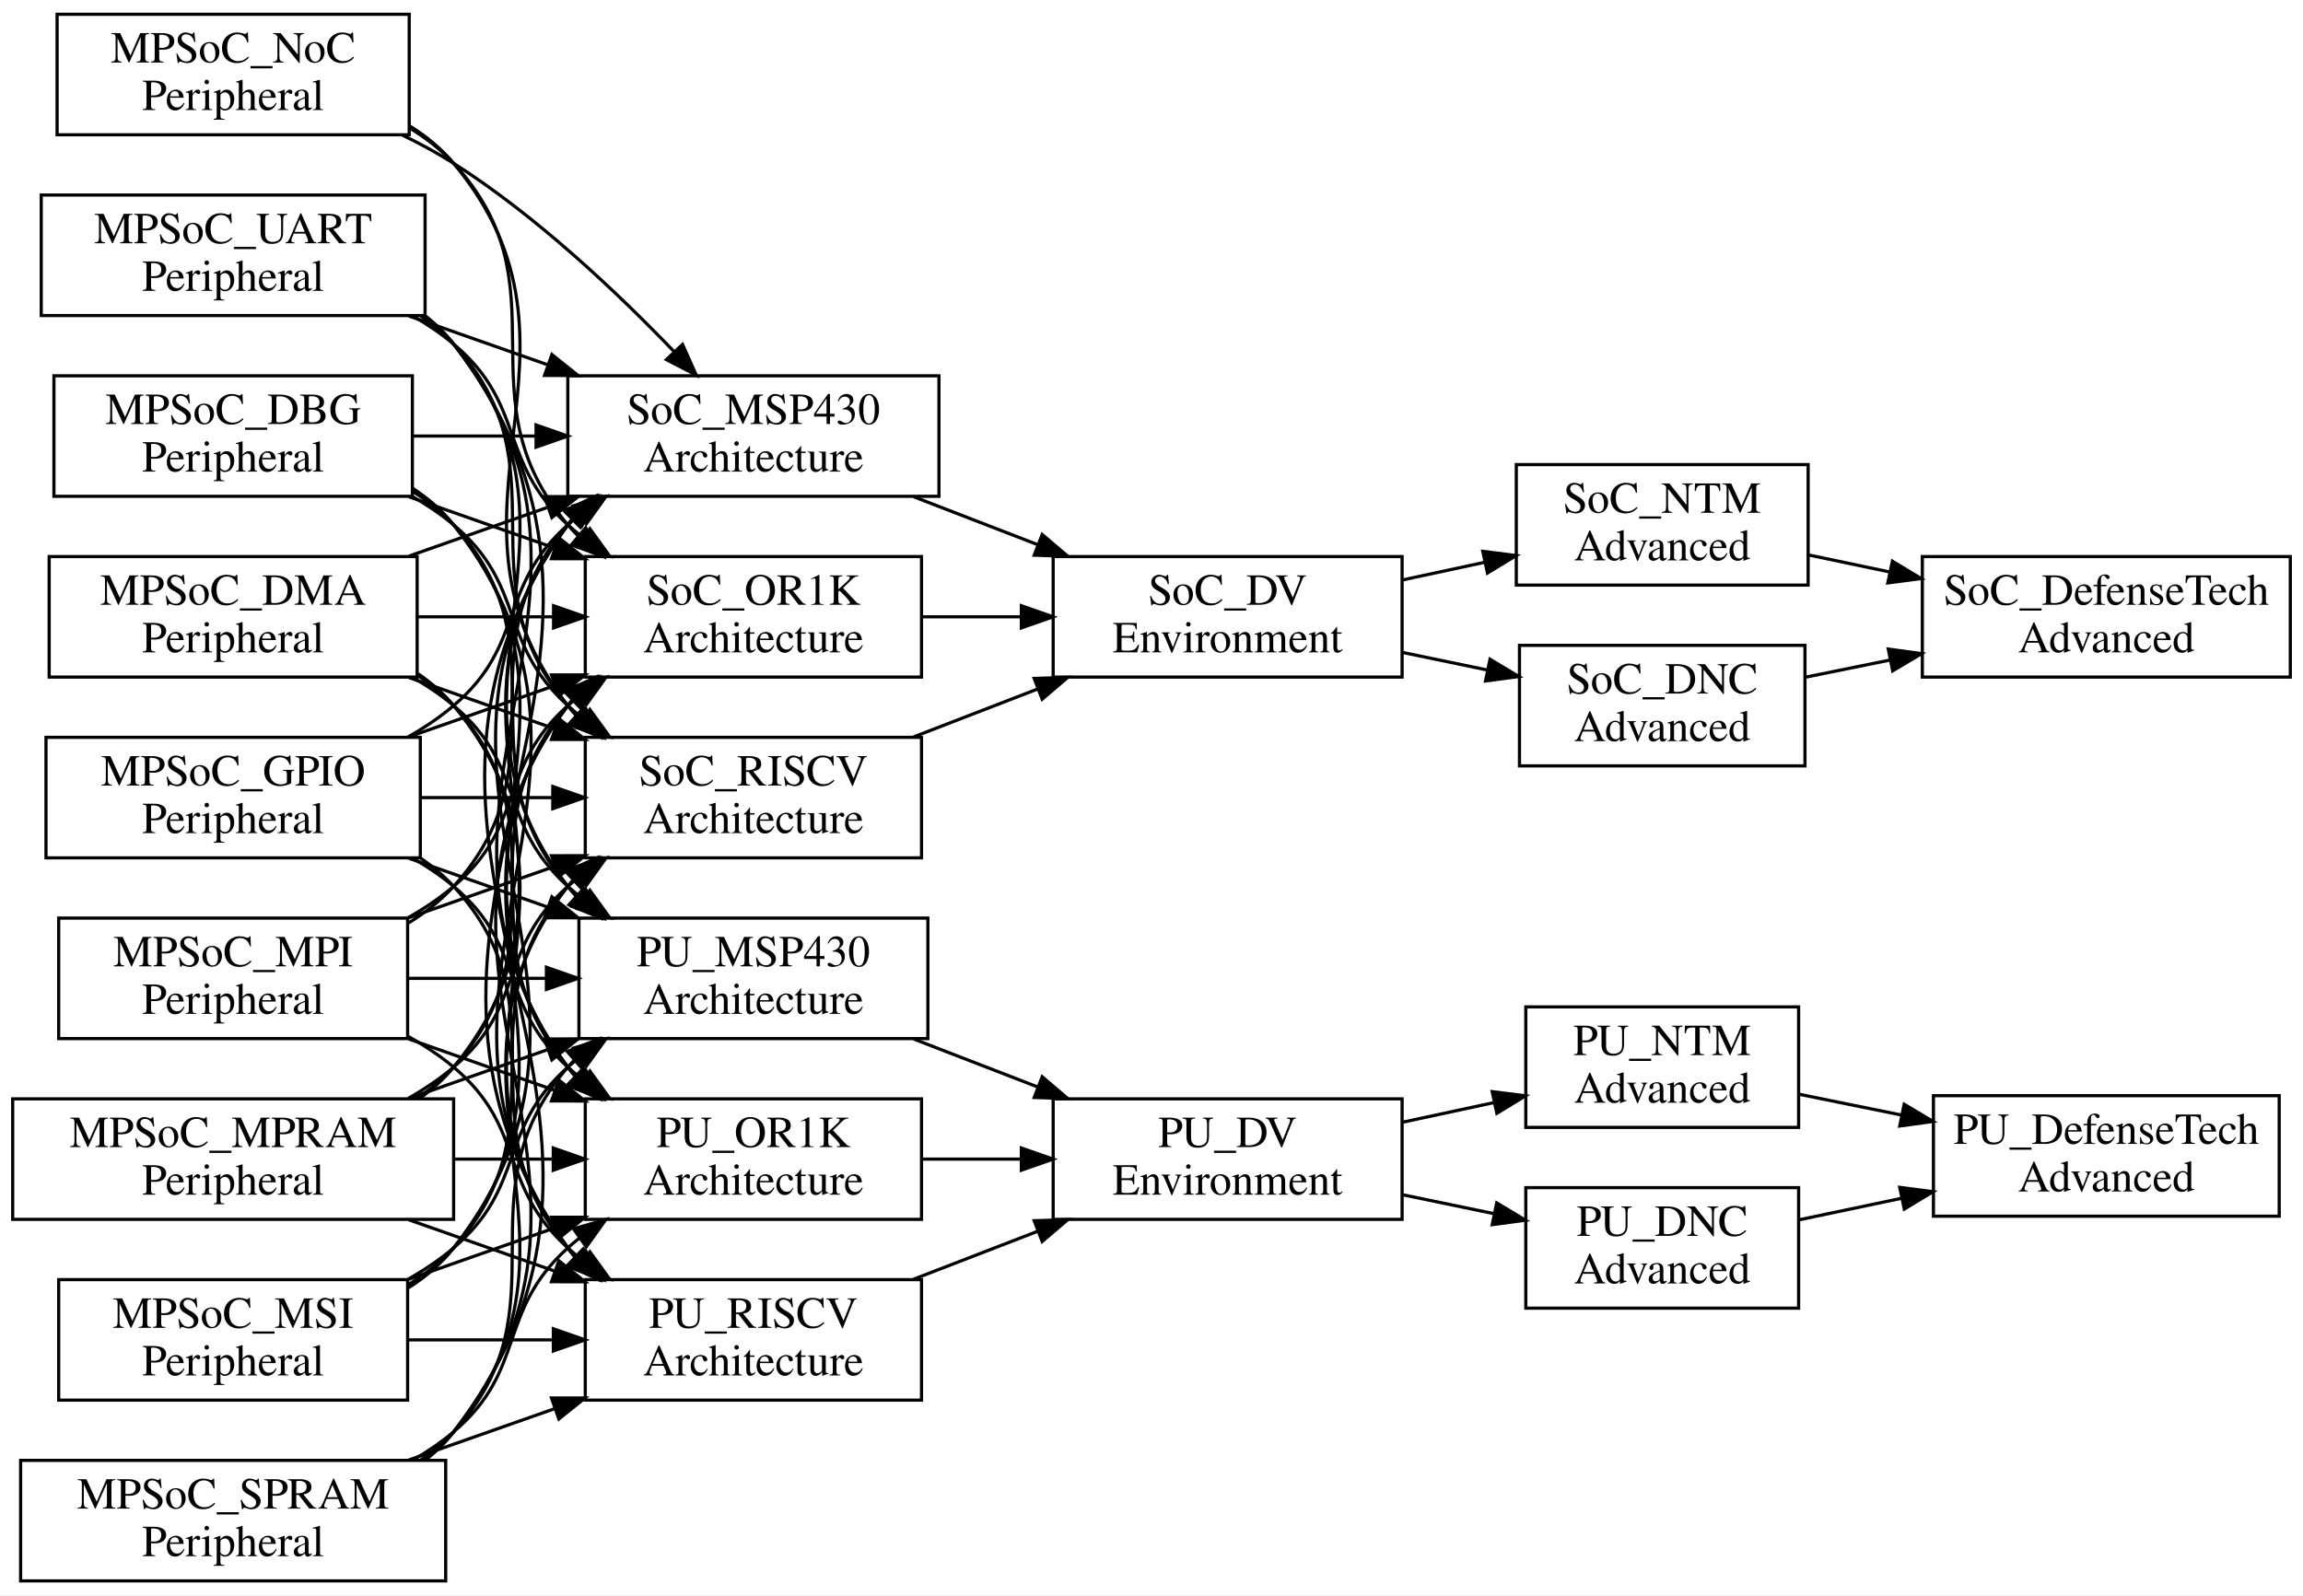
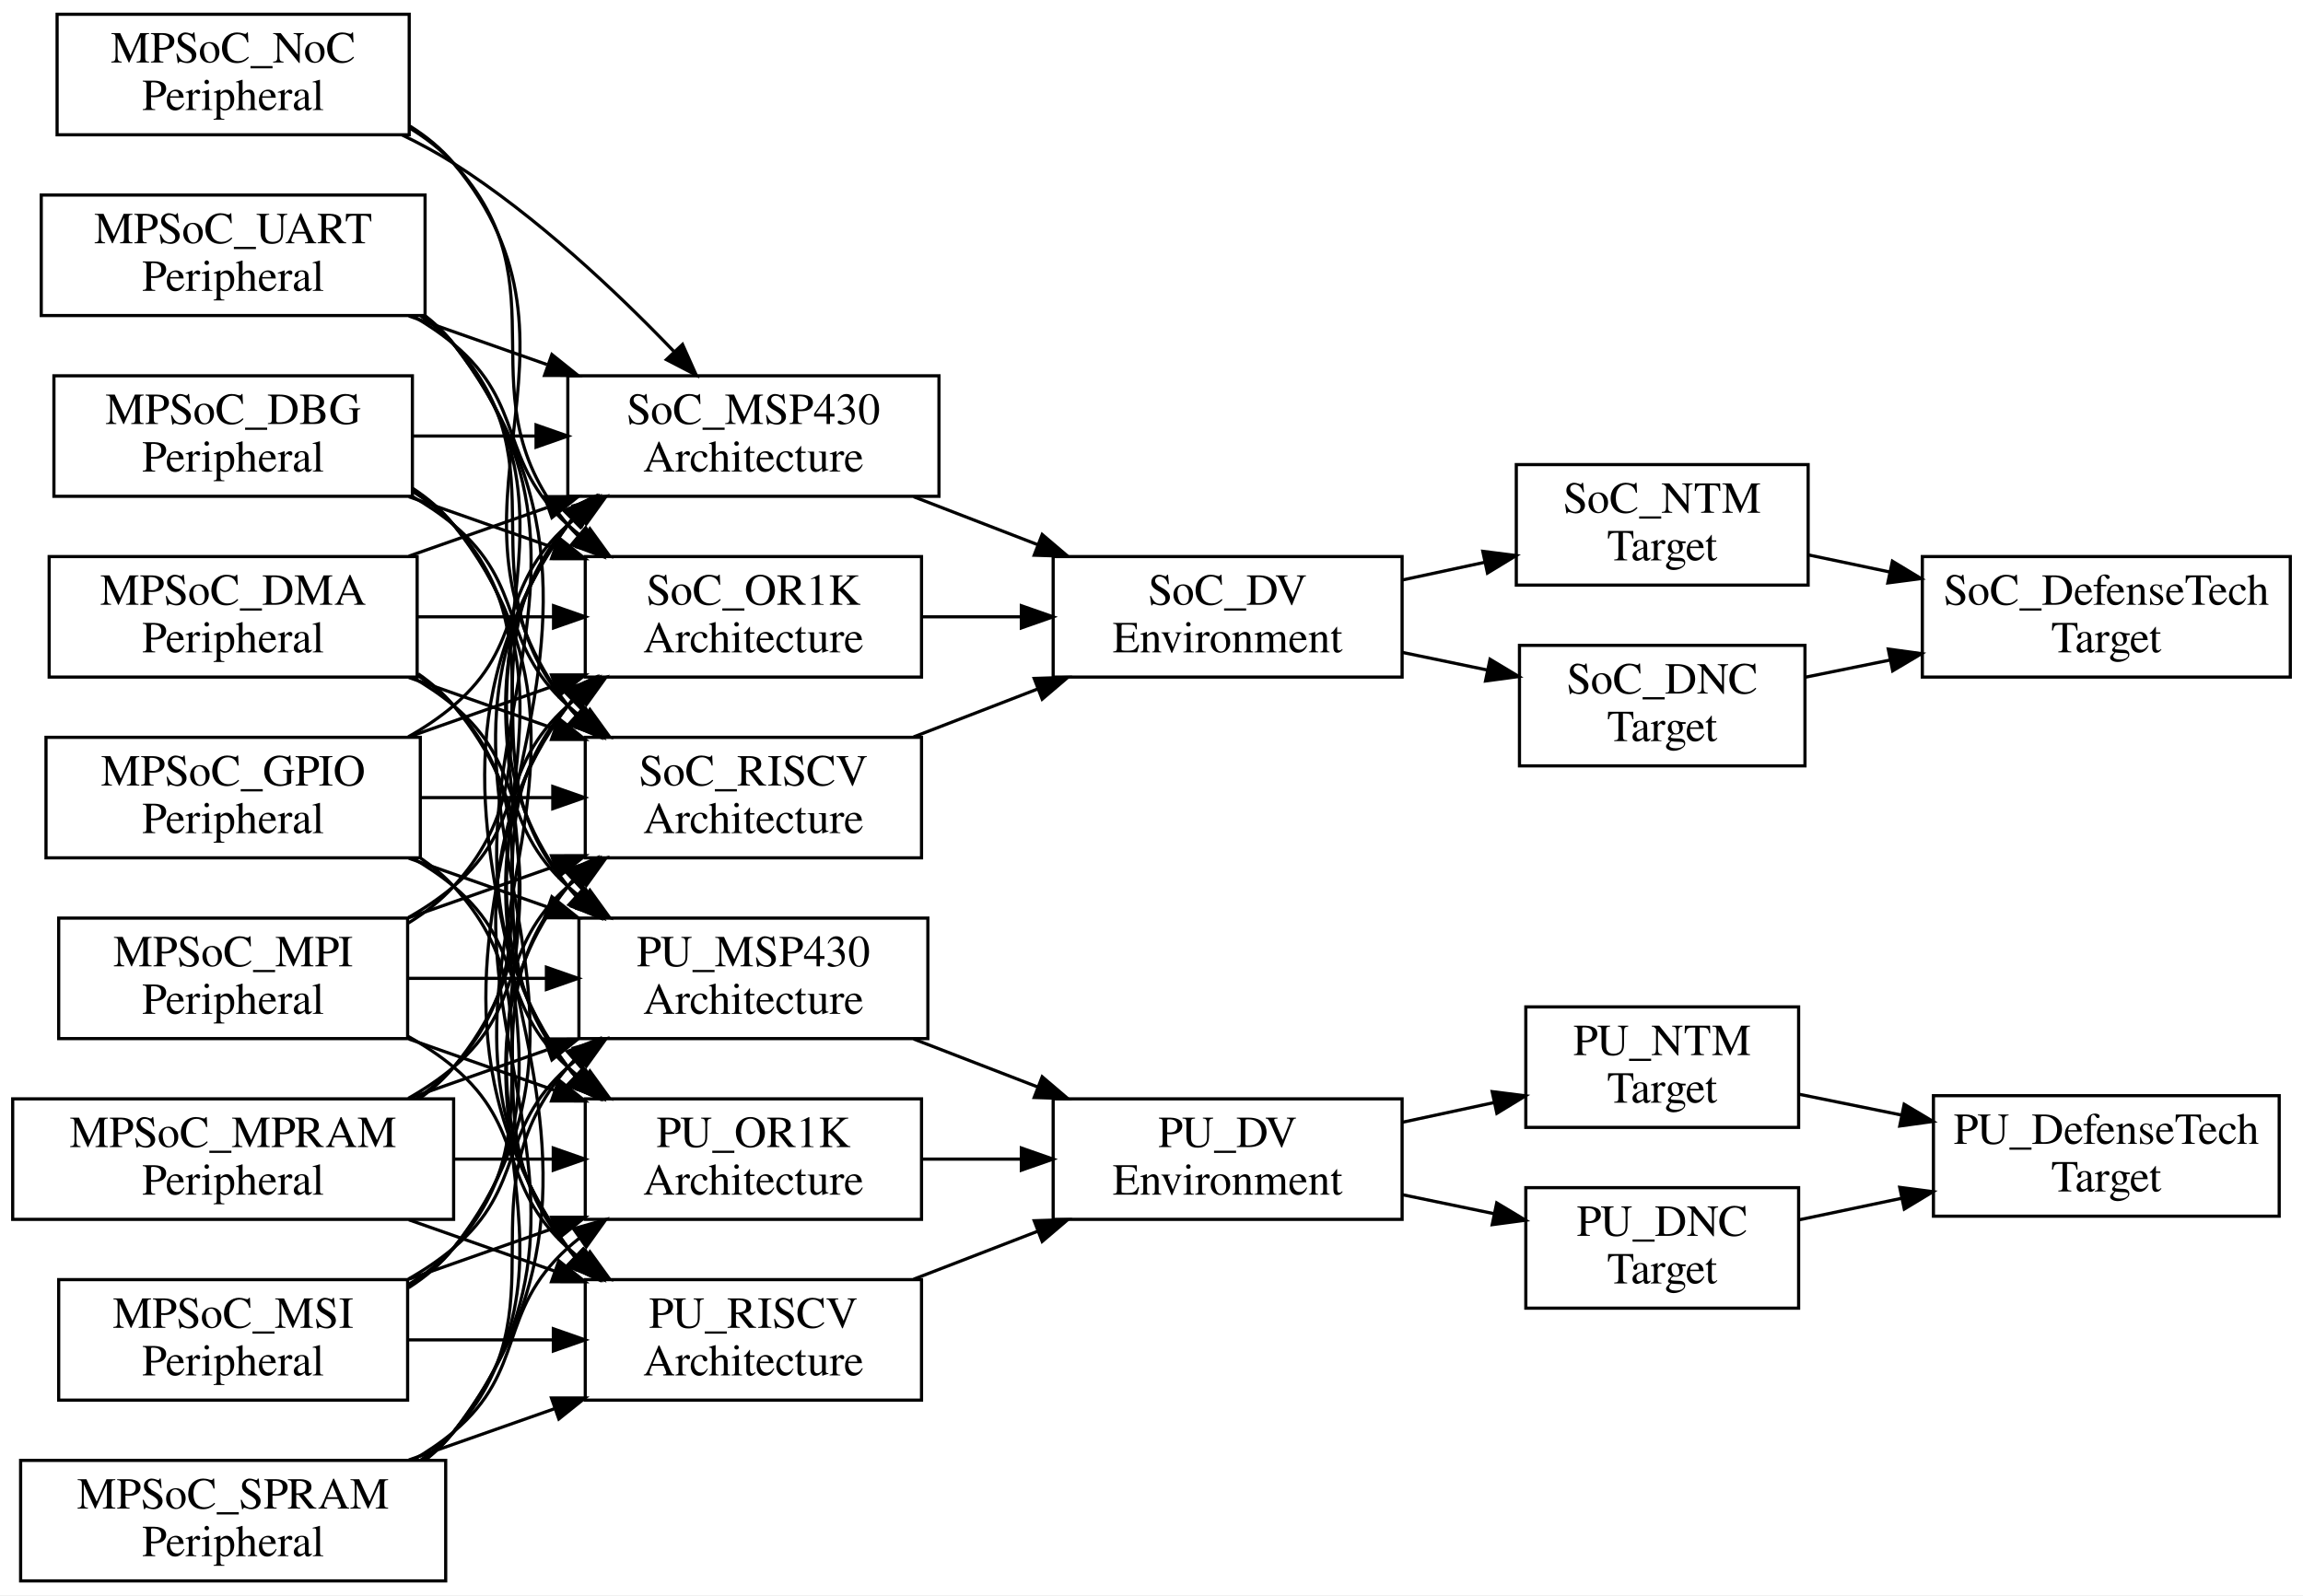
<svg xmlns="http://www.w3.org/2000/svg" width="726pt" height="503pt" viewBox="0.00 0.00 726.00 503.00">
  <g id="graph0" class="graph" transform="scale(1 1) rotate(0) translate(4 499)">
    <polygon fill="white" stroke="transparent" points="-4,4 -4,-499 722,-499 722,4 -4,4" />
    <g id="node1" class="node">
      <polygon fill="none" stroke="black" points="13,-342.5 13,-380.5 126,-380.5 126,-342.5 13,-342.5" />
      <text text-anchor="middle" x="69.5" y="-365.3" font-family="Times,serif" font-size="14.00">MPSoC_DBG </text>
      <text text-anchor="middle" x="69.5" y="-350.3" font-family="Times,serif" font-size="14.00">Peripheral</text>
    </g>
    <g id="node10" class="node">
      <polygon fill="none" stroke="black" points="175,-342.5 175,-380.5 292,-380.5 292,-342.5 175,-342.5" />
      <text text-anchor="middle" x="233.5" y="-365.3" font-family="Times,serif" font-size="14.00">SoC_MSP430 </text>
      <text text-anchor="middle" x="233.5" y="-350.3" font-family="Times,serif" font-size="14.00">Architecture</text>
    </g>
    <g id="edge1" class="edge">
      <path fill="none" stroke="black" d="M126.25,-361.5C138.67,-361.5 151.97,-361.5 164.82,-361.5" />
      <polygon fill="black" stroke="black" points="164.99,-365 174.99,-361.5 164.99,-358 164.99,-365" />
    </g>
    <g id="node11" class="node">
      <polygon fill="none" stroke="black" points="180.5,-285.5 180.5,-323.5 286.5,-323.5 286.5,-285.5 180.5,-285.5" />
      <text text-anchor="middle" x="233.5" y="-308.3" font-family="Times,serif" font-size="14.00">SoC_OR1K </text>
      <text text-anchor="middle" x="233.5" y="-293.3" font-family="Times,serif" font-size="14.00">Architecture</text>
    </g>
    <g id="edge18" class="edge">
      <path fill="none" stroke="black" d="M124.89,-342.36C139.6,-337.19 155.62,-331.55 170.69,-326.25" />
      <polygon fill="black" stroke="black" points="172.17,-329.44 180.44,-322.82 169.85,-322.83 172.17,-329.44" />
    </g>
    <g id="node12" class="node">
      <polygon fill="none" stroke="black" points="180.5,-228.5 180.5,-266.5 286.5,-266.5 286.5,-228.5 180.5,-228.5" />
      <text text-anchor="middle" x="233.5" y="-251.3" font-family="Times,serif" font-size="14.00">SoC_RISCV </text>
      <text text-anchor="middle" x="233.5" y="-236.3" font-family="Times,serif" font-size="14.00">Architecture</text>
    </g>
    <g id="edge35" class="edge">
      <path fill="none" stroke="black" d="M126.1,-342.39C130.68,-339.76 135.06,-336.8 139,-333.5 161.96,-314.25 152.82,-296.64 175,-276.5 176.49,-275.15 178.05,-273.84 179.68,-272.58" />
      <polygon fill="black" stroke="black" points="181.96,-275.26 188.17,-266.68 177.96,-269.51 181.96,-275.26" />
    </g>
    <g id="node13" class="node">
      <polygon fill="none" stroke="black" points="178.5,-171.5 178.5,-209.5 288.5,-209.5 288.5,-171.5 178.5,-171.5" />
      <text text-anchor="middle" x="233.5" y="-194.3" font-family="Times,serif" font-size="14.00">PU_MSP430 </text>
      <text text-anchor="middle" x="233.5" y="-179.3" font-family="Times,serif" font-size="14.00">Architecture</text>
    </g>
    <g id="edge10" class="edge">
      <path fill="none" stroke="black" d="M126.08,-344.04C130.84,-341.05 135.26,-337.56 139,-333.5 175,-294.42 140.58,-259.97 175,-219.5 176,-218.33 177.05,-217.2 178.16,-216.11" />
      <polygon fill="black" stroke="black" points="180.63,-218.61 186.07,-209.51 176.15,-213.23 180.63,-218.61" />
    </g>
    <g id="node14" class="node">
      <polygon fill="none" stroke="black" points="180.5,-114.5 180.5,-152.5 286.5,-152.5 286.5,-114.5 180.5,-114.5" />
      <text text-anchor="middle" x="233.5" y="-137.3" font-family="Times,serif" font-size="14.00">PU_OR1K </text>
      <text text-anchor="middle" x="233.5" y="-122.3" font-family="Times,serif" font-size="14.00">Architecture</text>
    </g>
    <g id="edge27" class="edge">
      <path fill="none" stroke="black" d="M126.18,-344.63C130.98,-341.52 135.38,-337.84 139,-333.5 188.74,-273.85 127.65,-224.07 175,-162.5 175.81,-161.45 176.66,-160.44 177.55,-159.46" />
      <polygon fill="black" stroke="black" points="180.06,-161.91 185.14,-152.61 175.37,-156.72 180.06,-161.91" />
    </g>
    <g id="node15" class="node">
      <polygon fill="none" stroke="black" points="180.5,-57.5 180.5,-95.5 286.5,-95.5 286.5,-57.5 180.5,-57.5" />
      <text text-anchor="middle" x="233.5" y="-80.3" font-family="Times,serif" font-size="14.00">PU_RISCV </text>
      <text text-anchor="middle" x="233.5" y="-65.3" font-family="Times,serif" font-size="14.00">Architecture</text>
    </g>
    <g id="edge44" class="edge">
      <path fill="none" stroke="black" d="M126.08,-345.03C130.97,-341.84 135.41,-338.03 139,-333.5 202.68,-253.07 114.55,-188.39 175,-105.5 175.68,-104.57 176.39,-103.68 177.14,-102.8" />
      <polygon fill="black" stroke="black" points="179.81,-105.09 184.67,-95.67 175,-100.01 179.81,-105.09" />
    </g>
    <g id="node2" class="node">
      <polygon fill="none" stroke="black" points="11.5,-285.5 11.5,-323.5 127.5,-323.5 127.5,-285.5 11.5,-285.5" />
      <text text-anchor="middle" x="69.5" y="-308.3" font-family="Times,serif" font-size="14.00">MPSoC_DMA </text>
      <text text-anchor="middle" x="69.5" y="-293.3" font-family="Times,serif" font-size="14.00">Peripheral</text>
    </g>
    <g id="edge2" class="edge">
      <path fill="none" stroke="black" d="M124.89,-323.64C138.86,-328.55 154.01,-333.88 168.42,-338.95" />
      <polygon fill="black" stroke="black" points="167.65,-342.39 178.25,-342.41 169.98,-335.79 167.65,-342.39" />
    </g>
    <g id="edge19" class="edge">
      <path fill="none" stroke="black" d="M127.62,-304.5C141.47,-304.5 156.35,-304.5 170.42,-304.5" />
      <polygon fill="black" stroke="black" points="170.5,-308 180.5,-304.5 170.5,-301 170.5,-308" />
    </g>
    <g id="edge36" class="edge">
      <path fill="none" stroke="black" d="M124.89,-285.36C139.6,-280.19 155.62,-274.55 170.69,-269.25" />
      <polygon fill="black" stroke="black" points="172.17,-272.44 180.44,-265.82 169.85,-265.83 172.17,-272.44" />
    </g>
    <g id="edge11" class="edge">
      <path fill="none" stroke="black" d="M126.1,-285.39C130.68,-282.76 135.06,-279.8 139,-276.5 161.96,-257.25 152.82,-239.64 175,-219.5 176.49,-218.15 178.05,-216.84 179.68,-215.58" />
      <polygon fill="black" stroke="black" points="181.96,-218.26 188.17,-209.68 177.96,-212.51 181.96,-218.26" />
    </g>
    <g id="edge28" class="edge">
      <path fill="none" stroke="black" d="M127.72,-285.98C131.86,-283.23 135.69,-280.09 139,-276.5 175,-237.42 140.58,-202.97 175,-162.5 176,-161.33 177.05,-160.2 178.16,-159.11" />
      <polygon fill="black" stroke="black" points="180.63,-161.61 186.07,-152.51 176.15,-156.23 180.63,-161.61" />
    </g>
    <g id="edge45" class="edge">
      <path fill="none" stroke="black" d="M127.8,-286.55C131.97,-283.67 135.79,-280.35 139,-276.5 188.74,-216.85 127.65,-167.07 175,-105.5 175.81,-104.45 176.66,-103.44 177.55,-102.46" />
      <polygon fill="black" stroke="black" points="180.06,-104.91 185.14,-95.61 175.37,-99.72 180.06,-104.91" />
    </g>
    <g id="node3" class="node">
      <polygon fill="none" stroke="black" points="10.5,-228.5 10.5,-266.5 128.5,-266.5 128.5,-228.5 10.5,-228.5" />
      <text text-anchor="middle" x="69.5" y="-251.3" font-family="Times,serif" font-size="14.00">MPSoC_GPIO </text>
      <text text-anchor="middle" x="69.5" y="-236.3" font-family="Times,serif" font-size="14.00">Peripheral</text>
    </g>
    <g id="edge3" class="edge">
      <path fill="none" stroke="black" d="M124.71,-266.66C129.8,-269.55 134.67,-272.82 139,-276.5 161.84,-295.89 152.68,-313.51 175,-333.5 176.14,-334.52 177.32,-335.51 178.54,-336.47" />
      <polygon fill="black" stroke="black" points="176.8,-339.53 187,-342.4 180.82,-333.8 176.8,-339.53" />
    </g>
    <g id="edge20" class="edge">
      <path fill="none" stroke="black" d="M124.89,-266.64C139.6,-271.81 155.62,-277.45 170.69,-282.75" />
      <polygon fill="black" stroke="black" points="169.85,-286.17 180.44,-286.18 172.17,-279.56 169.85,-286.17" />
    </g>
    <g id="edge37" class="edge">
      <path fill="none" stroke="black" d="M128.53,-247.5C141.98,-247.5 156.36,-247.5 170,-247.5" />
      <polygon fill="black" stroke="black" points="170.26,-251 180.26,-247.5 170.26,-244 170.26,-251" />
    </g>
    <g id="edge12" class="edge">
      <path fill="none" stroke="black" d="M124.89,-228.36C138.86,-223.45 154.01,-218.12 168.42,-213.05" />
      <polygon fill="black" stroke="black" points="169.98,-216.21 178.25,-209.59 167.65,-209.61 169.98,-216.21" />
    </g>
    <g id="edge29" class="edge">
      <path fill="none" stroke="black" d="M126.1,-228.39C130.68,-225.76 135.06,-222.8 139,-219.5 161.96,-200.25 152.82,-182.64 175,-162.5 176.49,-161.15 178.05,-159.84 179.68,-158.58" />
      <polygon fill="black" stroke="black" points="181.96,-161.26 188.17,-152.68 177.96,-155.51 181.96,-161.26" />
    </g>
    <g id="edge46" class="edge">
      <path fill="none" stroke="black" d="M128.7,-228.32C132.46,-225.73 135.95,-222.81 139,-219.5 175,-180.42 140.58,-145.97 175,-105.5 176,-104.33 177.05,-103.2 178.16,-102.11" />
      <polygon fill="black" stroke="black" points="180.63,-104.61 186.07,-95.51 176.15,-99.23 180.63,-104.61" />
    </g>
    <g id="node4" class="node">
      <polygon fill="none" stroke="black" points="14.5,-171.5 14.5,-209.5 124.5,-209.5 124.5,-171.5 14.5,-171.5" />
      <text text-anchor="middle" x="69.5" y="-194.3" font-family="Times,serif" font-size="14.00">MPSoC_MPI </text>
      <text text-anchor="middle" x="69.5" y="-179.3" font-family="Times,serif" font-size="14.00">Peripheral</text>
    </g>
    <g id="edge4" class="edge">
      <path fill="none" stroke="black" d="M124.75,-207.95C130.02,-211.19 134.92,-215.01 139,-219.5 174.75,-258.81 140.3,-293.27 175,-333.5 175.62,-334.22 176.26,-334.92 176.92,-335.6" />
      <polygon fill="black" stroke="black" points="174.84,-338.43 184.69,-342.32 179.42,-333.13 174.84,-338.43" />
    </g>
    <g id="edge21" class="edge">
      <path fill="none" stroke="black" d="M124.71,-209.66C129.8,-212.55 134.67,-215.82 139,-219.5 161.84,-238.89 152.68,-256.51 175,-276.5 176.14,-277.52 177.32,-278.51 178.54,-279.47" />
      <polygon fill="black" stroke="black" points="176.8,-282.53 187,-285.4 180.82,-276.8 176.8,-282.53" />
    </g>
    <g id="edge38" class="edge">
      <path fill="none" stroke="black" d="M124.89,-209.64C139.6,-214.81 155.62,-220.45 170.69,-225.75" />
      <polygon fill="black" stroke="black" points="169.85,-229.17 180.44,-229.18 172.17,-222.56 169.85,-229.17" />
    </g>
    <g id="edge13" class="edge">
      <path fill="none" stroke="black" d="M124.89,-190.5C138.73,-190.5 153.72,-190.5 168,-190.5" />
      <polygon fill="black" stroke="black" points="168.25,-194 178.25,-190.5 168.25,-187 168.25,-194" />
    </g>
    <g id="edge30" class="edge">
      <path fill="none" stroke="black" d="M124.89,-171.36C139.6,-166.19 155.62,-160.55 170.69,-155.25" />
      <polygon fill="black" stroke="black" points="172.17,-158.44 180.44,-151.82 169.85,-151.83 172.17,-158.44" />
    </g>
    <g id="edge47" class="edge">
      <path fill="none" stroke="black" d="M124.71,-172.17C129.8,-169.34 134.67,-166.13 139,-162.5 161.96,-143.25 152.82,-125.64 175,-105.5 176.49,-104.15 178.05,-102.84 179.68,-101.58" />
      <polygon fill="black" stroke="black" points="181.96,-104.26 188.17,-95.68 177.96,-98.51 181.96,-104.26" />
    </g>
    <g id="node5" class="node">
      <polygon fill="none" stroke="black" points="0,-114.5 0,-152.5 139,-152.5 139,-114.5 0,-114.5" />
      <text text-anchor="middle" x="69.5" y="-137.3" font-family="Times,serif" font-size="14.00">MPSoC_MPRAM </text>
      <text text-anchor="middle" x="69.5" y="-122.3" font-family="Times,serif" font-size="14.00">Peripheral</text>
    </g>
    <g id="edge5" class="edge">
      <path fill="none" stroke="black" d="M128.13,-152.53C132.18,-155.41 135.88,-158.71 139,-162.5 188.37,-222.45 127.22,-272.27 175,-333.5 175.49,-334.12 175.99,-334.73 176.51,-335.33" />
      <polygon fill="black" stroke="black" points="174.38,-338.13 184.07,-342.4 179.16,-333.02 174.38,-338.13" />
    </g>
    <g id="edge22" class="edge">
      <path fill="none" stroke="black" d="M127.41,-152.65C131.66,-155.51 135.61,-158.77 139,-162.5 174.75,-201.81 140.3,-236.27 175,-276.5 175.62,-277.22 176.26,-277.92 176.92,-278.6" />
      <polygon fill="black" stroke="black" points="174.84,-281.43 184.69,-285.32 179.42,-276.13 174.84,-281.43" />
    </g>
    <g id="edge39" class="edge">
      <path fill="none" stroke="black" d="M124.71,-152.66C129.8,-155.55 134.67,-158.82 139,-162.5 161.84,-181.89 152.68,-199.51 175,-219.5 176.14,-220.52 177.32,-221.51 178.54,-222.47" />
      <polygon fill="black" stroke="black" points="176.8,-225.53 187,-228.4 180.82,-219.8 176.8,-225.53" />
    </g>
    <g id="edge14" class="edge">
      <path fill="none" stroke="black" d="M124.89,-152.64C138.86,-157.55 154.01,-162.88 168.42,-167.95" />
      <polygon fill="black" stroke="black" points="167.65,-171.39 178.25,-171.41 169.98,-164.79 167.65,-171.39" />
    </g>
    <g id="edge31" class="edge">
      <path fill="none" stroke="black" d="M139.2,-133.5C149.55,-133.5 160.17,-133.5 170.37,-133.5" />
      <polygon fill="black" stroke="black" points="170.41,-137 180.41,-133.5 170.41,-130 170.41,-137" />
    </g>
    <g id="edge48" class="edge">
      <path fill="none" stroke="black" d="M124.89,-114.36C139.6,-109.19 155.62,-103.55 170.69,-98.25" />
      <polygon fill="black" stroke="black" points="172.17,-101.44 180.44,-94.82 169.85,-94.83 172.17,-101.44" />
    </g>
    <g id="node6" class="node">
      <polygon fill="none" stroke="black" points="14.5,-57.5 14.5,-95.5 124.5,-95.5 124.5,-57.5 14.5,-57.5" />
      <text text-anchor="middle" x="69.5" y="-80.3" font-family="Times,serif" font-size="14.00">MPSoC_MSI </text>
      <text text-anchor="middle" x="69.5" y="-65.3" font-family="Times,serif" font-size="14.00">Peripheral</text>
    </g>
    <g id="edge6" class="edge">
      <path fill="none" stroke="black" d="M124.79,-92.94C130.19,-96.37 135.1,-100.51 139,-105.5 202.18,-186.33 113.97,-251.04 175,-333.5 175.46,-334.12 175.93,-334.73 176.43,-335.32" />
      <polygon fill="black" stroke="black" points="174.02,-337.86 183.62,-342.34 178.91,-332.85 174.02,-337.86" />
    </g>
    <g id="edge23" class="edge">
      <path fill="none" stroke="black" d="M124.54,-93.14C129.99,-96.54 134.98,-100.62 139,-105.5 188.37,-165.45 127.22,-215.27 175,-276.5 175.49,-277.12 175.99,-277.73 176.51,-278.33" />
      <polygon fill="black" stroke="black" points="174.38,-281.13 184.07,-285.4 179.16,-276.02 174.38,-281.13" />
    </g>
    <g id="edge40" class="edge">
      <path fill="none" stroke="black" d="M124.75,-93.95C130.02,-97.19 134.92,-101.01 139,-105.5 174.75,-144.81 140.3,-179.27 175,-219.5 175.62,-220.22 176.26,-220.92 176.92,-221.6" />
      <polygon fill="black" stroke="black" points="174.84,-224.43 184.69,-228.32 179.42,-219.13 174.84,-224.43" />
    </g>
    <g id="edge15" class="edge">
      <path fill="none" stroke="black" d="M124.71,-95.66C129.8,-98.55 134.67,-101.82 139,-105.5 161.84,-124.89 152.68,-142.51 175,-162.5 176.14,-163.52 177.32,-164.51 178.54,-165.47" />
      <polygon fill="black" stroke="black" points="176.8,-168.53 187,-171.4 180.82,-162.8 176.8,-168.53" />
    </g>
    <g id="edge32" class="edge">
      <path fill="none" stroke="black" d="M124.89,-95.64C139.6,-100.81 155.62,-106.45 170.69,-111.75" />
      <polygon fill="black" stroke="black" points="169.85,-115.17 180.44,-115.18 172.17,-108.56 169.85,-115.17" />
    </g>
    <g id="edge49" class="edge">
      <path fill="none" stroke="black" d="M124.89,-76.5C139.46,-76.5 155.31,-76.5 170.26,-76.5" />
      <polygon fill="black" stroke="black" points="170.44,-80 180.44,-76.5 170.44,-73 170.44,-80" />
    </g>
    <g id="node7" class="node">
      <polygon fill="none" stroke="black" points="14,-456.5 14,-494.5 125,-494.5 125,-456.5 14,-456.5" />
      <text text-anchor="middle" x="69.5" y="-479.3" font-family="Times,serif" font-size="14.00">MPSoC_NoC </text>
      <text text-anchor="middle" x="69.5" y="-464.3" font-family="Times,serif" font-size="14.00">Peripheral</text>
    </g>
    <g id="edge7" class="edge">
      <path fill="none" stroke="black" d="M122.73,-456.46C128.37,-453.73 133.9,-450.74 139,-447.5 165.06,-430.95 190.58,-406.78 208.36,-388.27" />
      <polygon fill="black" stroke="black" points="211.16,-390.4 215.48,-380.73 206.07,-385.6 211.16,-390.4" />
    </g>
    <g id="edge24" class="edge">
      <path fill="none" stroke="black" d="M125.08,-458.66C130.22,-455.54 135,-451.85 139,-447.5 175,-408.42 140.58,-373.97 175,-333.5 176,-332.33 177.05,-331.2 178.16,-330.11" />
      <polygon fill="black" stroke="black" points="180.63,-332.61 186.07,-323.51 176.15,-327.23 180.63,-332.61" />
    </g>
    <g id="edge41" class="edge">
      <path fill="none" stroke="black" d="M125.19,-459.26C130.38,-456.02 135.13,-452.14 139,-447.5 188.74,-387.85 127.65,-338.07 175,-276.5 175.81,-275.45 176.66,-274.44 177.55,-273.46" />
      <polygon fill="black" stroke="black" points="180.06,-275.91 185.14,-266.61 175.37,-270.72 180.06,-275.91" />
    </g>
    <g id="node8" class="node">
      <polygon fill="none" stroke="black" points="2.5,-0.5 2.5,-38.5 136.5,-38.5 136.5,-0.5 2.5,-0.5" />
      <text text-anchor="middle" x="69.5" y="-23.3" font-family="Times,serif" font-size="14.00">MPSoC_SPRAM </text>
      <text text-anchor="middle" x="69.5" y="-8.3" font-family="Times,serif" font-size="14.00">Peripheral</text>
    </g>
    <g id="edge8" class="edge">
      <path fill="none" stroke="black" d="M130.01,-38.56C133.37,-41.17 136.42,-44.14 139,-47.5 216.94,-149.18 100.41,-229.34 175,-333.5 175.45,-334.13 175.91,-334.74 176.4,-335.34" />
      <polygon fill="black" stroke="black" points="173.95,-337.84 183.51,-342.42 178.89,-332.88 173.95,-337.84" />
    </g>
    <g id="edge25" class="edge">
      <path fill="none" stroke="black" d="M129.89,-38.66C133.28,-41.24 136.37,-44.18 139,-47.5 202.93,-128.3 113.74,-193.66 175,-276.5 175.46,-277.12 175.93,-277.73 176.43,-278.32" />
      <polygon fill="black" stroke="black" points="174.02,-280.86 183.62,-285.34 178.91,-275.85 174.02,-280.86" />
    </g>
    <g id="edge42" class="edge">
      <path fill="none" stroke="black" d="M129.39,-38.58C132.94,-41.19 136.2,-44.14 139,-47.5 188.99,-107.51 126.99,-157.9 175,-219.5 175.49,-220.12 175.99,-220.73 176.51,-221.33" />
      <polygon fill="black" stroke="black" points="174.37,-224.13 184.07,-228.41 179.16,-219.02 174.37,-224.13" />
    </g>
    <g id="edge16" class="edge">
      <path fill="none" stroke="black" d="M128.71,-38.67C132.47,-41.26 135.96,-44.19 139,-47.5 175.23,-86.94 140.07,-121.9 175,-162.5 175.62,-163.22 176.26,-163.92 176.92,-164.6" />
      <polygon fill="black" stroke="black" points="174.83,-167.43 184.68,-171.33 179.42,-162.14 174.83,-167.43" />
    </g>
    <g id="edge33" class="edge">
      <path fill="none" stroke="black" d="M126.12,-38.58C130.7,-41.22 135.08,-44.18 139,-47.5 162.17,-67.08 152.48,-85.17 175,-105.5 176.13,-106.52 177.31,-107.52 178.52,-108.48" />
      <polygon fill="black" stroke="black" points="176.78,-111.54 186.97,-114.43 180.81,-105.81 176.78,-111.54" />
    </g>
    <g id="edge50" class="edge">
      <path fill="none" stroke="black" d="M124.89,-38.64C139.6,-43.81 155.62,-49.45 170.69,-54.75" />
      <polygon fill="black" stroke="black" points="169.85,-58.17 180.44,-58.18 172.17,-51.56 169.85,-58.17" />
    </g>
    <g id="node9" class="node">
      <polygon fill="none" stroke="black" points="9,-399.5 9,-437.5 130,-437.5 130,-399.5 9,-399.5" />
      <text text-anchor="middle" x="69.5" y="-422.3" font-family="Times,serif" font-size="14.00">MPSoC_UART </text>
      <text text-anchor="middle" x="69.5" y="-407.3" font-family="Times,serif" font-size="14.00">Peripheral</text>
    </g>
    <g id="edge9" class="edge">
      <path fill="none" stroke="black" d="M124.89,-399.36C138.86,-394.45 154.01,-389.12 168.42,-384.05" />
      <polygon fill="black" stroke="black" points="169.98,-387.21 178.25,-380.59 167.65,-380.61 169.98,-387.21" />
    </g>
    <g id="edge26" class="edge">
      <path fill="none" stroke="black" d="M126.1,-399.39C130.68,-396.76 135.06,-393.8 139,-390.5 161.96,-371.25 152.82,-353.64 175,-333.5 176.49,-332.15 178.05,-330.84 179.68,-329.58" />
      <polygon fill="black" stroke="black" points="181.96,-332.26 188.17,-323.68 177.96,-326.51 181.96,-332.26" />
    </g>
    <g id="edge43" class="edge">
      <path fill="none" stroke="black" d="M128.7,-399.32C132.46,-396.73 135.95,-393.81 139,-390.5 175,-351.42 140.58,-316.97 175,-276.5 176,-275.33 177.05,-274.2 178.16,-273.11" />
      <polygon fill="black" stroke="black" points="180.63,-275.61 186.07,-266.51 176.15,-270.23 180.63,-275.61" />
    </g>
    <g id="edge17" class="edge">
      <path fill="none" stroke="black" d="M129.38,-399.42C132.94,-396.81 136.2,-393.85 139,-390.5 188.74,-330.85 127.65,-281.07 175,-219.5 175.81,-218.45 176.66,-217.44 177.55,-216.46" />
      <polygon fill="black" stroke="black" points="180.06,-218.91 185.14,-209.61 175.37,-213.72 180.06,-218.91" />
    </g>
    <g id="edge34" class="edge">
      <path fill="none" stroke="black" d="M129.89,-399.34C133.28,-396.76 136.37,-393.82 139,-390.5 202.68,-310.07 114.55,-245.39 175,-162.5 175.68,-161.57 176.39,-160.68 177.14,-159.8" />
      <polygon fill="black" stroke="black" points="179.81,-162.09 184.67,-152.67 175,-157.01 179.81,-162.09" />
    </g>
    <g id="edge51" class="edge">
      <path fill="none" stroke="black" d="M130.01,-399.43C133.37,-396.83 136.42,-393.86 139,-390.5 216.69,-289.19 101.37,-209.8 175,-105.5 175.66,-104.56 176.36,-103.66 177.1,-102.78" />
      <polygon fill="black" stroke="black" points="179.78,-105.05 184.55,-95.58 174.92,-100.01 179.78,-105.05" />
    </g>
    <g id="node16" class="node">
      <polygon fill="none" stroke="black" points="328,-285.5 328,-323.5 438,-323.5 438,-285.5 328,-285.5" />
      <text text-anchor="middle" x="383" y="-308.3" font-family="Times,serif" font-size="14.00">SoC_DV </text>
      <text text-anchor="middle" x="383" y="-293.3" font-family="Times,serif" font-size="14.00">Environment</text>
    </g>
    <g id="edge55" class="edge">
      <path fill="none" stroke="black" d="M284.03,-342.36C296.62,-337.49 310.27,-332.22 323.28,-327.19" />
      <polygon fill="black" stroke="black" points="324.54,-330.46 332.61,-323.59 322.02,-323.93 324.54,-330.46" />
    </g>
    <g id="edge56" class="edge">
      <path fill="none" stroke="black" d="M286.5,-304.5C296.58,-304.5 307.25,-304.5 317.67,-304.5" />
      <polygon fill="black" stroke="black" points="317.97,-308 327.97,-304.5 317.97,-301 317.97,-308" />
    </g>
    <g id="edge57" class="edge">
      <path fill="none" stroke="black" d="M284.03,-266.64C296.62,-271.51 310.27,-276.78 323.28,-281.81" />
      <polygon fill="black" stroke="black" points="322.02,-285.07 332.61,-285.41 324.54,-278.54 322.02,-285.07" />
    </g>
    <g id="node17" class="node">
      <polygon fill="none" stroke="black" points="328,-114.5 328,-152.5 438,-152.5 438,-114.5 328,-114.5" />
      <text text-anchor="middle" x="383" y="-137.3" font-family="Times,serif" font-size="14.00">PU_DV </text>
      <text text-anchor="middle" x="383" y="-122.3" font-family="Times,serif" font-size="14.00">Environment</text>
    </g>
    <g id="edge52" class="edge">
      <path fill="none" stroke="black" d="M284.03,-171.36C296.62,-166.49 310.27,-161.22 323.28,-156.19" />
      <polygon fill="black" stroke="black" points="324.54,-159.46 332.61,-152.59 322.02,-152.93 324.54,-159.46" />
    </g>
    <g id="edge53" class="edge">
      <path fill="none" stroke="black" d="M286.5,-133.5C296.58,-133.5 307.25,-133.5 317.67,-133.5" />
      <polygon fill="black" stroke="black" points="317.97,-137 327.97,-133.5 317.97,-130 317.97,-137" />
    </g>
    <g id="edge54" class="edge">
      <path fill="none" stroke="black" d="M284.03,-95.64C296.62,-100.51 310.27,-105.78 323.28,-110.81" />
      <polygon fill="black" stroke="black" points="322.02,-114.07 332.61,-114.41 324.54,-107.54 322.02,-114.07" />
    </g>
    <g id="node18" class="node">
      <polygon fill="none" stroke="black" points="474,-314.5 474,-352.5 566,-352.5 566,-314.5 474,-314.5" />
      <text text-anchor="middle" x="520" y="-337.3" font-family="Times,serif" font-size="14.00">SoC_NTM </text>
-       <text text-anchor="middle" x="520" y="-322.3" font-family="Times,serif" font-size="14.00">Advanced</text>
+       <text text-anchor="middle" x="520" y="-322.3" font-family="Times,serif" font-size="14.00">Target</text>
    </g>
    <g id="edge60" class="edge">
      <path fill="none" stroke="black" d="M438.13,-316.13C446.67,-317.96 455.51,-319.86 464.07,-321.7" />
      <polygon fill="black" stroke="black" points="463.44,-325.15 473.96,-323.82 464.91,-318.3 463.44,-325.15" />
    </g>
    <g id="node20" class="node">
      <polygon fill="none" stroke="black" points="475,-257.5 475,-295.5 565,-295.5 565,-257.5 475,-257.5" />
      <text text-anchor="middle" x="520" y="-280.3" font-family="Times,serif" font-size="14.00">SoC_DNC </text>
-       <text text-anchor="middle" x="520" y="-265.3" font-family="Times,serif" font-size="14.00">Advanced</text>
+       <text text-anchor="middle" x="520" y="-265.3" font-family="Times,serif" font-size="14.00">Target</text>
    </g>
    <g id="edge61" class="edge">
      <path fill="none" stroke="black" d="M438.13,-293.27C446.98,-291.44 456.15,-289.54 464.99,-287.7" />
      <polygon fill="black" stroke="black" points="465.72,-291.12 474.8,-285.67 464.3,-284.27 465.72,-291.12" />
    </g>
    <g id="node19" class="node">
      <polygon fill="none" stroke="black" points="477,-143.5 477,-181.5 563,-181.5 563,-143.5 477,-143.5" />
      <text text-anchor="middle" x="520" y="-166.3" font-family="Times,serif" font-size="14.00">PU_NTM </text>
-       <text text-anchor="middle" x="520" y="-151.3" font-family="Times,serif" font-size="14.00">Advanced</text>
+       <text text-anchor="middle" x="520" y="-151.3" font-family="Times,serif" font-size="14.00">Target</text>
    </g>
    <g id="edge58" class="edge">
      <path fill="none" stroke="black" d="M438.13,-145.13C447.61,-147.17 457.46,-149.28 466.89,-151.31" />
      <polygon fill="black" stroke="black" points="466.4,-154.78 476.91,-153.46 467.87,-147.94 466.4,-154.78" />
    </g>
    <g id="node21" class="node">
      <polygon fill="none" stroke="black" points="477,-86.5 477,-124.5 563,-124.5 563,-86.5 477,-86.5" />
      <text text-anchor="middle" x="520" y="-109.3" font-family="Times,serif" font-size="14.00">PU_DNC </text>
-       <text text-anchor="middle" x="520" y="-94.3" font-family="Times,serif" font-size="14.00">Advanced</text>
+       <text text-anchor="middle" x="520" y="-94.3" font-family="Times,serif" font-size="14.00">Target</text>
    </g>
    <g id="edge59" class="edge">
      <path fill="none" stroke="black" d="M438.13,-122.27C447.61,-120.31 457.46,-118.26 466.89,-116.31" />
      <polygon fill="black" stroke="black" points="467.83,-119.69 476.91,-114.23 466.41,-112.83 467.83,-119.69" />
    </g>
    <g id="node22" class="node">
      <polygon fill="none" stroke="black" points="602,-285.5 602,-323.5 718,-323.5 718,-285.5 602,-285.5" />
      <text text-anchor="middle" x="660" y="-308.3" font-family="Times,serif" font-size="14.00">SoC_DefenseTech </text>
-       <text text-anchor="middle" x="660" y="-293.3" font-family="Times,serif" font-size="14.00">Advanced</text>
+       <text text-anchor="middle" x="660" y="-293.3" font-family="Times,serif" font-size="14.00">Target</text>
    </g>
    <g id="edge64" class="edge">
      <path fill="none" stroke="black" d="M566.19,-324C574.32,-322.29 582.96,-320.48 591.57,-318.67" />
      <polygon fill="black" stroke="black" points="592.56,-322.04 601.62,-316.56 591.12,-315.19 592.56,-322.04" />
    </g>
    <g id="node23" class="node">
      <polygon fill="none" stroke="black" points="605.5,-115.5 605.5,-153.5 714.5,-153.5 714.5,-115.5 605.5,-115.5" />
      <text text-anchor="middle" x="660" y="-138.3" font-family="Times,serif" font-size="14.00">PU_DefenseTech </text>
-       <text text-anchor="middle" x="660" y="-123.3" font-family="Times,serif" font-size="14.00">Advanced</text>
+       <text text-anchor="middle" x="660" y="-123.3" font-family="Times,serif" font-size="14.00">Target</text>
    </g>
    <g id="edge62" class="edge">
      <path fill="none" stroke="black" d="M563.15,-153.95C573.35,-151.88 584.47,-149.62 595.41,-147.4" />
      <polygon fill="black" stroke="black" points="596.27,-150.8 605.37,-145.38 594.88,-143.94 596.27,-150.8" />
    </g>
    <g id="edge65" class="edge">
      <path fill="none" stroke="black" d="M565.04,-285.44C573.62,-287.18 582.78,-289.04 591.91,-290.89" />
      <polygon fill="black" stroke="black" points="591.26,-294.33 601.76,-292.89 592.65,-287.47 591.26,-294.33" />
    </g>
    <g id="edge63" class="edge">
      <path fill="none" stroke="black" d="M563.15,-114.36C573.35,-116.5 584.47,-118.84 595.41,-121.14" />
      <polygon fill="black" stroke="black" points="594.87,-124.6 605.37,-123.23 596.31,-117.75 594.87,-124.6" />
    </g>
  </g>
</svg>
